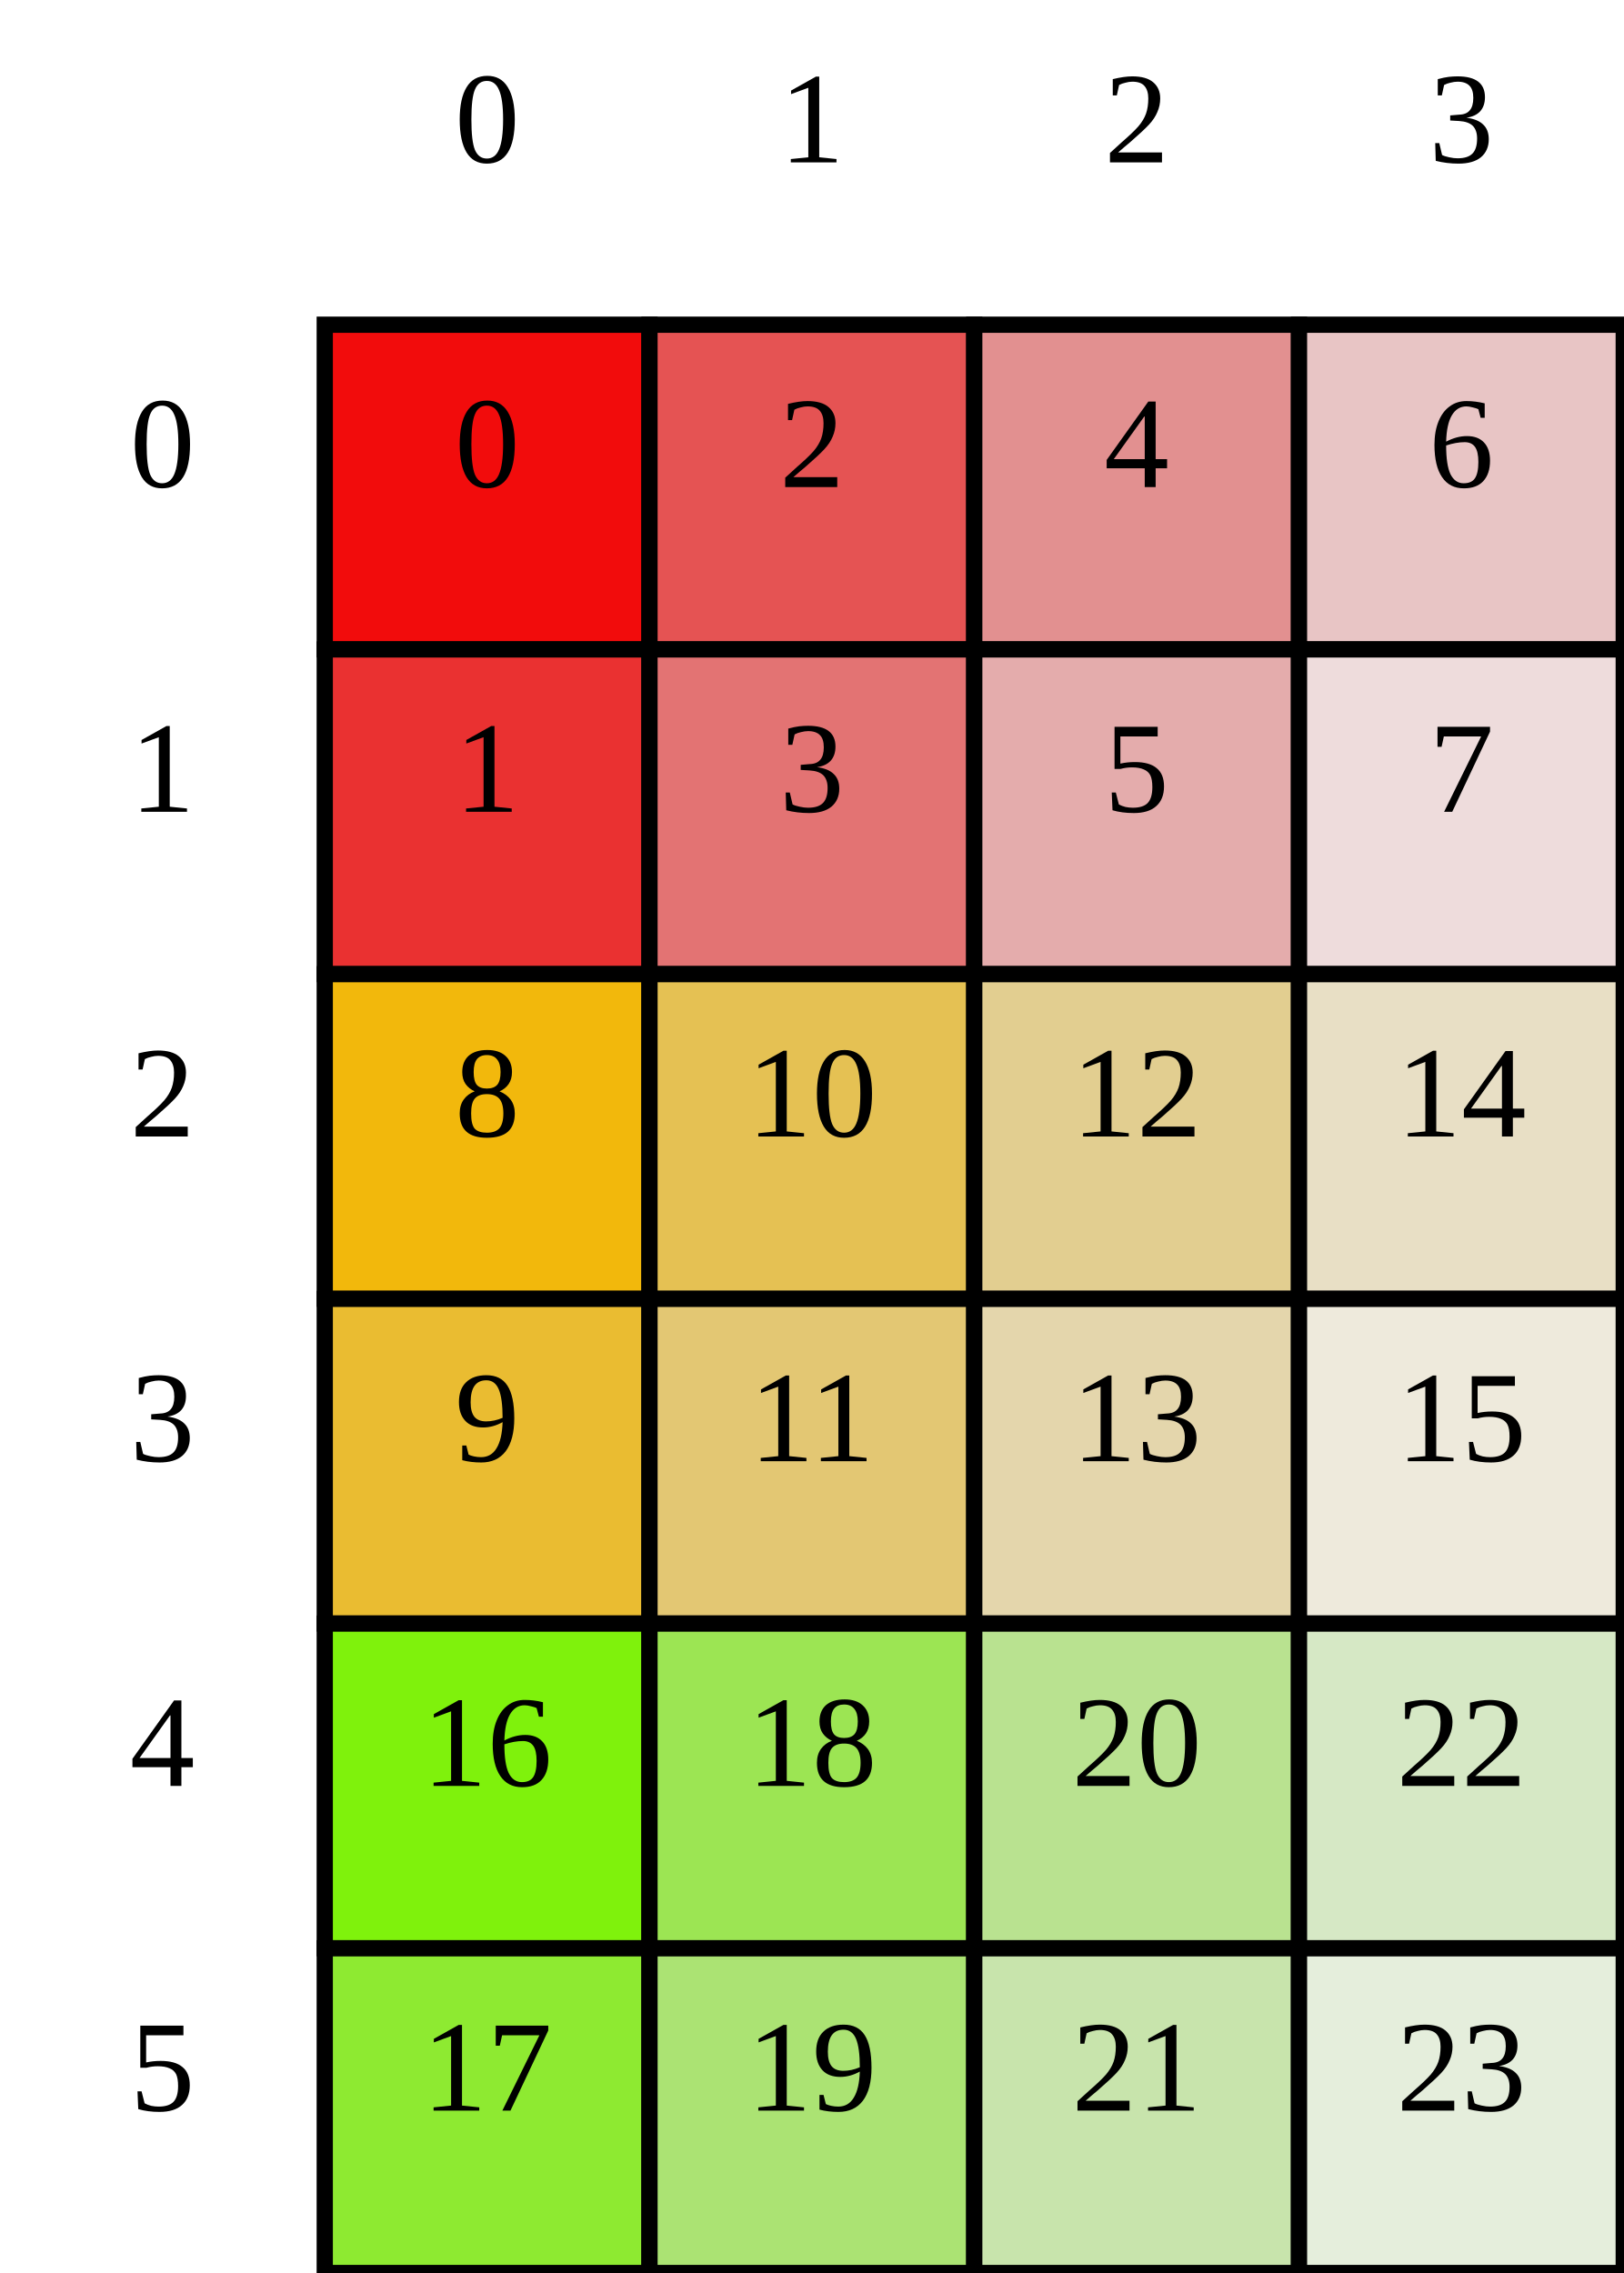
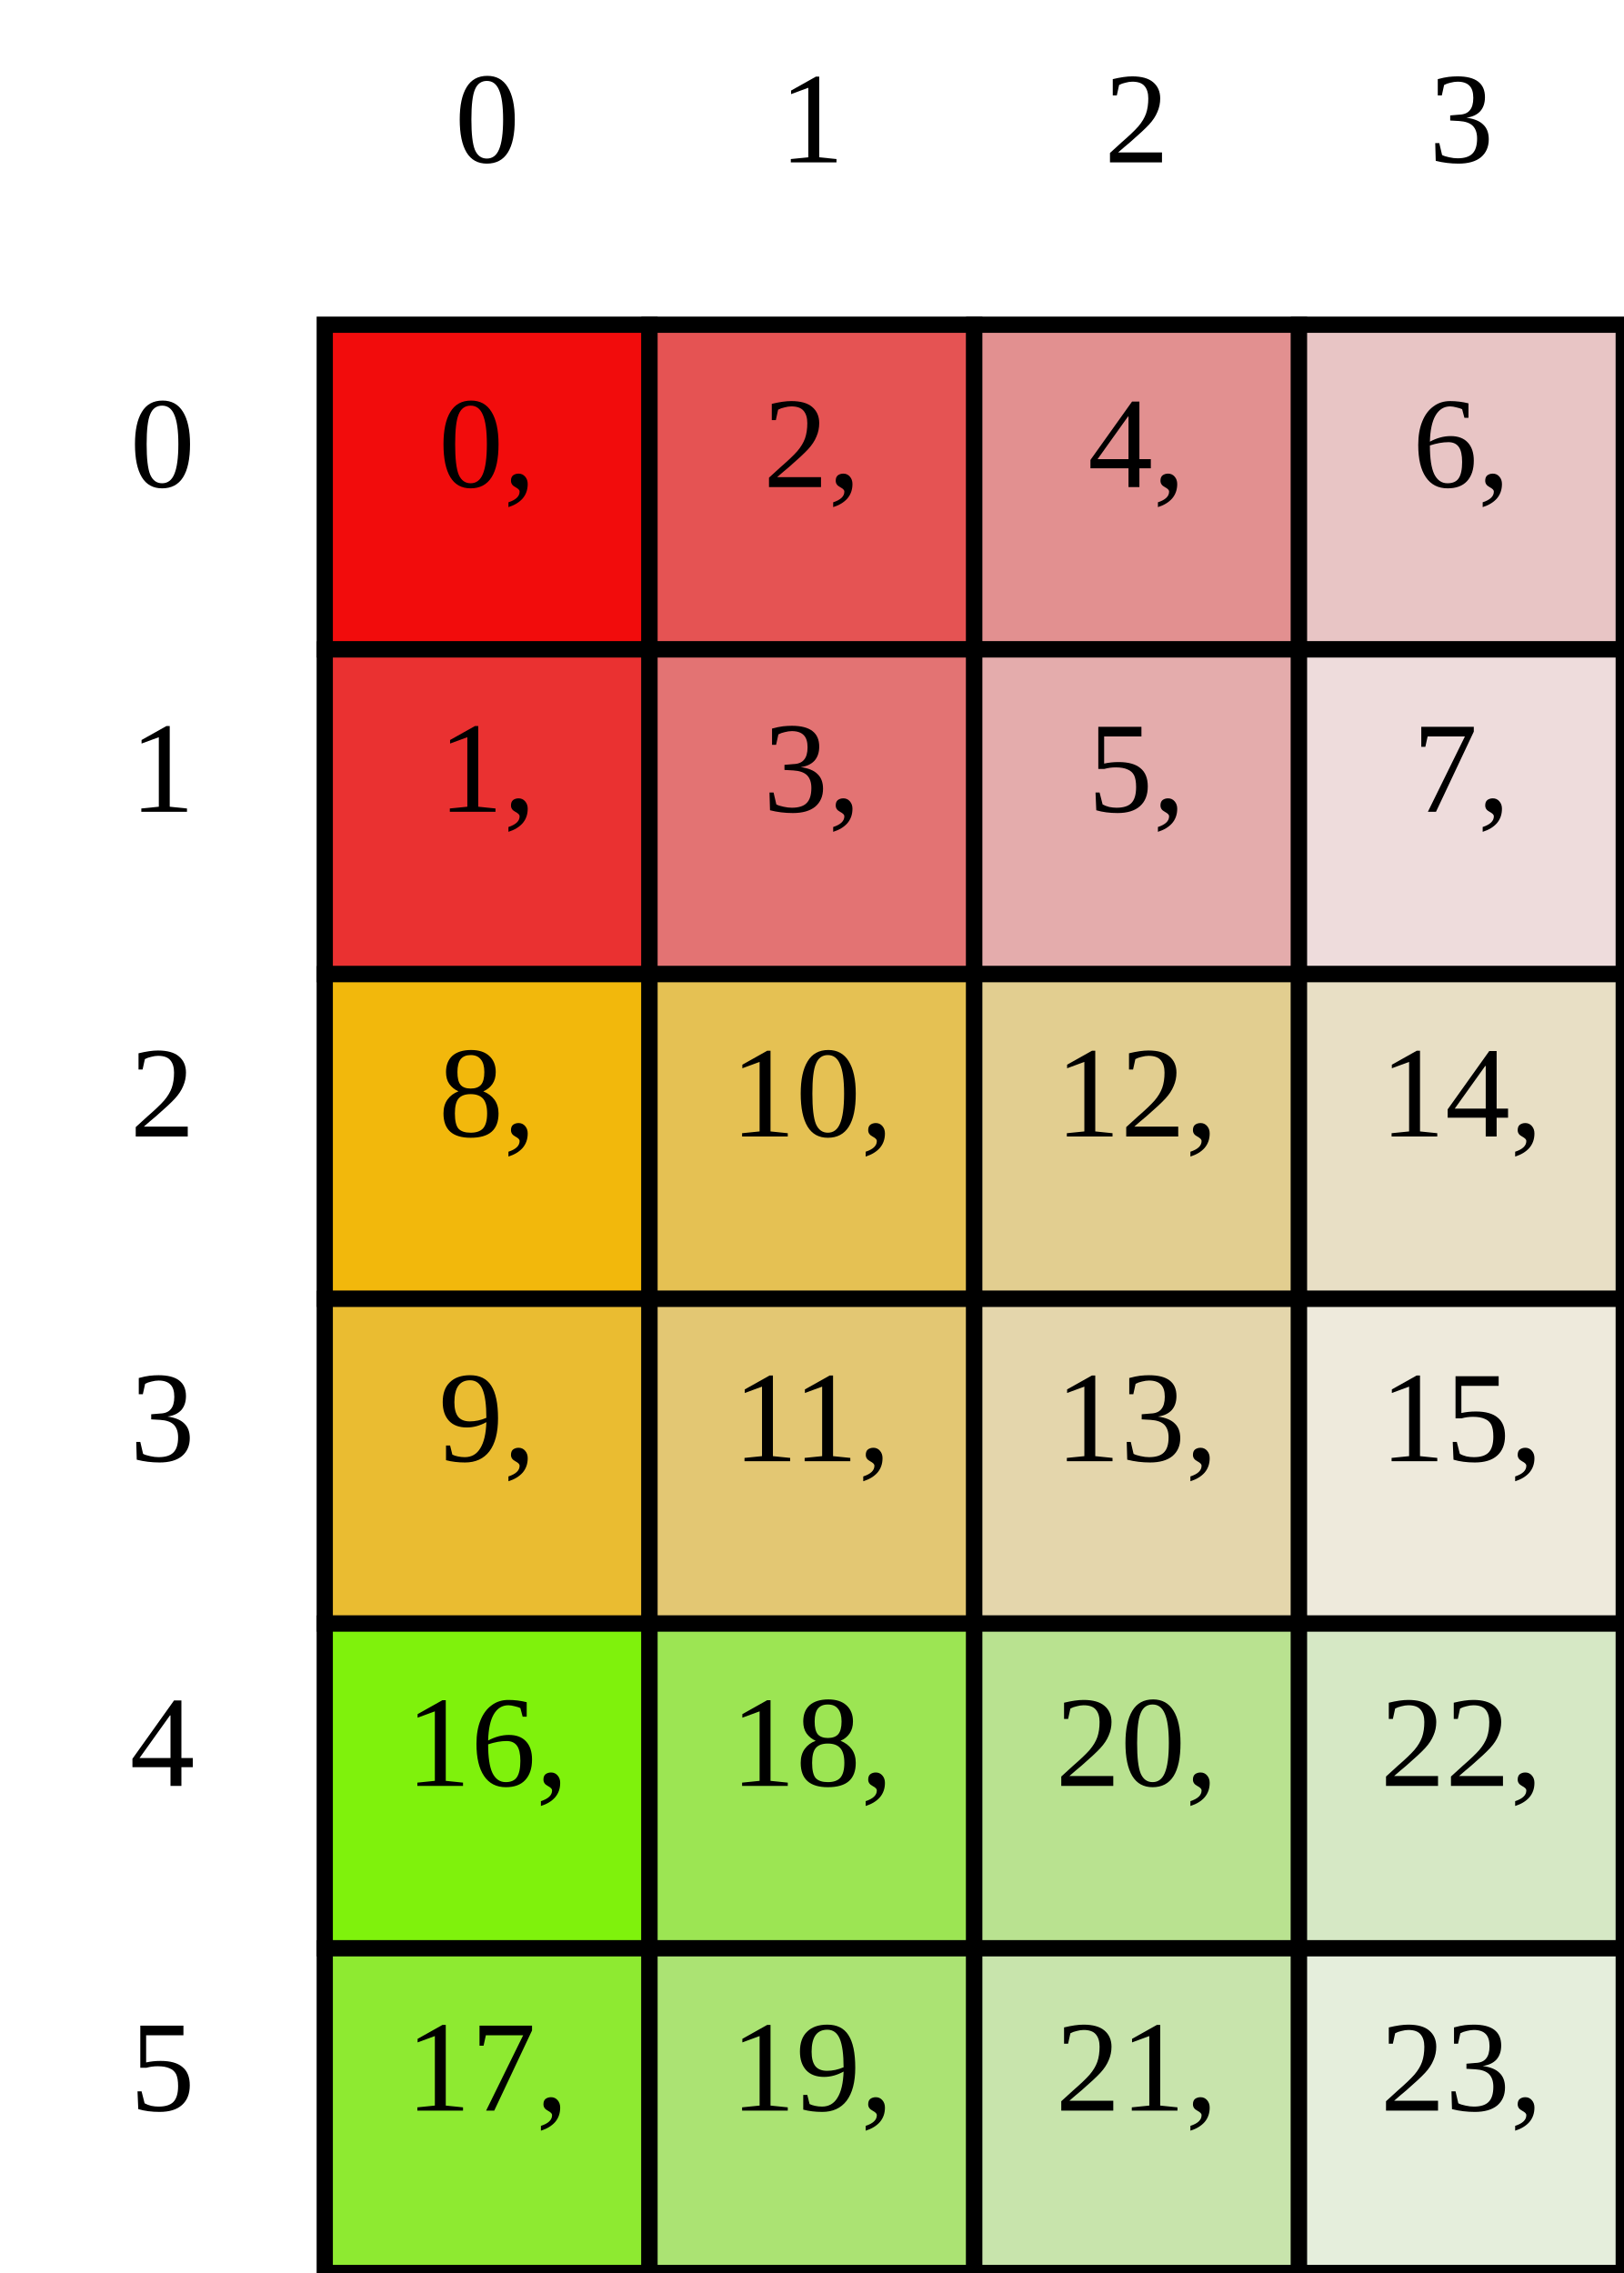
<svg xmlns="http://www.w3.org/2000/svg" baseProfile="full" height="140" version="1.1" width="100">
  <defs />
  <rect fill="rgb(242,12,12)" height="20" stroke="black" width="20" x="20" y="20" />
-   <text alignment-baseline="central" fill="black" font-size="8px" text-anchor="middle" x="30" y="30">0</text>
+   <text alignment-baseline="central" fill="black" font-size="8px" text-anchor="middle" x="30" y="30.0">0,</text>
  <rect fill="rgb(229,83,83)" height="20" stroke="black" width="20" x="40" y="20" />
-   <text alignment-baseline="central" fill="black" font-size="8px" text-anchor="middle" x="50" y="30">2</text>
+   <text alignment-baseline="central" fill="black" font-size="8px" text-anchor="middle" x="50" y="30.0">2,</text>
  <rect fill="rgb(226,144,144)" height="20" stroke="black" width="20" x="60" y="20" />
-   <text alignment-baseline="central" fill="black" font-size="8px" text-anchor="middle" x="70" y="30">4</text>
+   <text alignment-baseline="central" fill="black" font-size="8px" text-anchor="middle" x="70" y="30.0">4,</text>
  <rect fill="rgb(232,197,197)" height="20" stroke="black" width="20" x="80" y="20" />
-   <text alignment-baseline="central" fill="black" font-size="8px" text-anchor="middle" x="90" y="30">6</text>
+   <text alignment-baseline="central" fill="black" font-size="8px" text-anchor="middle" x="90" y="30.0">6,</text>
  <rect fill="rgb(234,49,49)" height="20" stroke="black" width="20" x="20" y="40" />
-   <text alignment-baseline="central" fill="black" font-size="8px" text-anchor="middle" x="30" y="50">1</text>
+   <text alignment-baseline="central" fill="black" font-size="8px" text-anchor="middle" x="30" y="50.0">1,</text>
  <rect fill="rgb(227,115,115)" height="20" stroke="black" width="20" x="40" y="40" />
-   <text alignment-baseline="central" fill="black" font-size="8px" text-anchor="middle" x="50" y="50">3</text>
+   <text alignment-baseline="central" fill="black" font-size="8px" text-anchor="middle" x="50" y="50.0">3,</text>
  <rect fill="rgb(228,172,172)" height="20" stroke="black" width="20" x="60" y="40" />
-   <text alignment-baseline="central" fill="black" font-size="8px" text-anchor="middle" x="70" y="50">5</text>
+   <text alignment-baseline="central" fill="black" font-size="8px" text-anchor="middle" x="70" y="50.0">5,</text>
  <rect fill="rgb(238,220,220)" height="20" stroke="black" width="20" x="80" y="40" />
-   <text alignment-baseline="central" fill="black" font-size="8px" text-anchor="middle" x="90" y="50">7</text>
+   <text alignment-baseline="central" fill="black" font-size="8px" text-anchor="middle" x="90" y="50.0">7,</text>
  <rect fill="rgb(242,184,12)" height="20" stroke="black" width="20" x="20" y="60" />
-   <text alignment-baseline="central" fill="black" font-size="8px" text-anchor="middle" x="30" y="70">8</text>
+   <text alignment-baseline="central" fill="black" font-size="8px" text-anchor="middle" x="30" y="70.0">8,</text>
  <rect fill="rgb(229,193,83)" height="20" stroke="black" width="20" x="40" y="60" />
-   <text alignment-baseline="central" fill="black" font-size="8px" text-anchor="middle" x="50" y="70">10</text>
+   <text alignment-baseline="central" fill="black" font-size="8px" text-anchor="middle" x="50" y="70.0">10,</text>
  <rect fill="rgb(226,206,144)" height="20" stroke="black" width="20" x="60" y="60" />
-   <text alignment-baseline="central" fill="black" font-size="8px" text-anchor="middle" x="70" y="70">12</text>
+   <text alignment-baseline="central" fill="black" font-size="8px" text-anchor="middle" x="70" y="70.0">12,</text>
  <rect fill="rgb(232,223,197)" height="20" stroke="black" width="20" x="80" y="60" />
-   <text alignment-baseline="central" fill="black" font-size="8px" text-anchor="middle" x="90" y="70">14</text>
+   <text alignment-baseline="central" fill="black" font-size="8px" text-anchor="middle" x="90" y="70.0">14,</text>
  <rect fill="rgb(234,188,49)" height="20" stroke="black" width="20" x="20" y="80" />
-   <text alignment-baseline="central" fill="black" font-size="8px" text-anchor="middle" x="30" y="90">9</text>
+   <text alignment-baseline="central" fill="black" font-size="8px" text-anchor="middle" x="30" y="90.0">9,</text>
  <rect fill="rgb(227,199,115)" height="20" stroke="black" width="20" x="40" y="80" />
-   <text alignment-baseline="central" fill="black" font-size="8px" text-anchor="middle" x="50" y="90">11</text>
+   <text alignment-baseline="central" fill="black" font-size="8px" text-anchor="middle" x="50" y="90.0">11,</text>
  <rect fill="rgb(228,214,172)" height="20" stroke="black" width="20" x="60" y="80" />
-   <text alignment-baseline="central" fill="black" font-size="8px" text-anchor="middle" x="70" y="90">13</text>
+   <text alignment-baseline="central" fill="black" font-size="8px" text-anchor="middle" x="70" y="90.0">13,</text>
  <rect fill="rgb(238,234,220)" height="20" stroke="black" width="20" x="80" y="80" />
-   <text alignment-baseline="central" fill="black" font-size="8px" text-anchor="middle" x="90" y="90">15</text>
+   <text alignment-baseline="central" fill="black" font-size="8px" text-anchor="middle" x="90" y="90.0">15,</text>
  <rect fill="rgb(127,242,12)" height="20" stroke="black" width="20" x="20" y="100" />
-   <text alignment-baseline="central" fill="black" font-size="8px" text-anchor="middle" x="30" y="110">16</text>
+   <text alignment-baseline="central" fill="black" font-size="8px" text-anchor="middle" x="30" y="110.0">16,</text>
  <rect fill="rgb(156,229,83)" height="20" stroke="black" width="20" x="40" y="100" />
-   <text alignment-baseline="central" fill="black" font-size="8px" text-anchor="middle" x="50" y="110">18</text>
+   <text alignment-baseline="central" fill="black" font-size="8px" text-anchor="middle" x="50" y="110.0">18,</text>
  <rect fill="rgb(185,226,144)" height="20" stroke="black" width="20" x="60" y="100" />
-   <text alignment-baseline="central" fill="black" font-size="8px" text-anchor="middle" x="70" y="110">20</text>
+   <text alignment-baseline="central" fill="black" font-size="8px" text-anchor="middle" x="70" y="110.0">20,</text>
  <rect fill="rgb(214,232,197)" height="20" stroke="black" width="20" x="80" y="100" />
-   <text alignment-baseline="central" fill="black" font-size="8px" text-anchor="middle" x="90" y="110">22</text>
+   <text alignment-baseline="central" fill="black" font-size="8px" text-anchor="middle" x="90" y="110.0">22,</text>
  <rect fill="rgb(142,234,49)" height="20" stroke="black" width="20" x="20" y="120" />
-   <text alignment-baseline="central" fill="black" font-size="8px" text-anchor="middle" x="30" y="130">17</text>
+   <text alignment-baseline="central" fill="black" font-size="8px" text-anchor="middle" x="30" y="130.0">17,</text>
  <rect fill="rgb(171,227,115)" height="20" stroke="black" width="20" x="40" y="120" />
-   <text alignment-baseline="central" fill="black" font-size="8px" text-anchor="middle" x="50" y="130">19</text>
+   <text alignment-baseline="central" fill="black" font-size="8px" text-anchor="middle" x="50" y="130.0">19,</text>
  <rect fill="rgb(200,228,172)" height="20" stroke="black" width="20" x="60" y="120" />
-   <text alignment-baseline="central" fill="black" font-size="8px" text-anchor="middle" x="70" y="130">21</text>
+   <text alignment-baseline="central" fill="black" font-size="8px" text-anchor="middle" x="70" y="130.0">21,</text>
  <rect fill="rgb(229,238,220)" height="20" stroke="black" width="20" x="80" y="120" />
-   <text alignment-baseline="central" fill="black" font-size="8px" text-anchor="middle" x="90" y="130">23</text>
+   <text alignment-baseline="central" fill="black" font-size="8px" text-anchor="middle" x="90" y="130.0">23,</text>
  <text alignment-baseline="central" font-size="8px" text-anchor="middle" x="30" y="10">0</text>
  <text alignment-baseline="central" font-size="8px" text-anchor="middle" x="50" y="10">1</text>
  <text alignment-baseline="central" font-size="8px" text-anchor="middle" x="70" y="10">2</text>
  <text alignment-baseline="central" font-size="8px" text-anchor="middle" x="90" y="10">3</text>
  <text alignment-baseline="central" font-size="8px" text-anchor="middle" x="10" y="30">0</text>
  <text alignment-baseline="central" font-size="8px" text-anchor="middle" x="10" y="50">1</text>
  <text alignment-baseline="central" font-size="8px" text-anchor="middle" x="10" y="70">2</text>
  <text alignment-baseline="central" font-size="8px" text-anchor="middle" x="10" y="90">3</text>
  <text alignment-baseline="central" font-size="8px" text-anchor="middle" x="10" y="110">4</text>
  <text alignment-baseline="central" font-size="8px" text-anchor="middle" x="10" y="130">5</text>
</svg>
